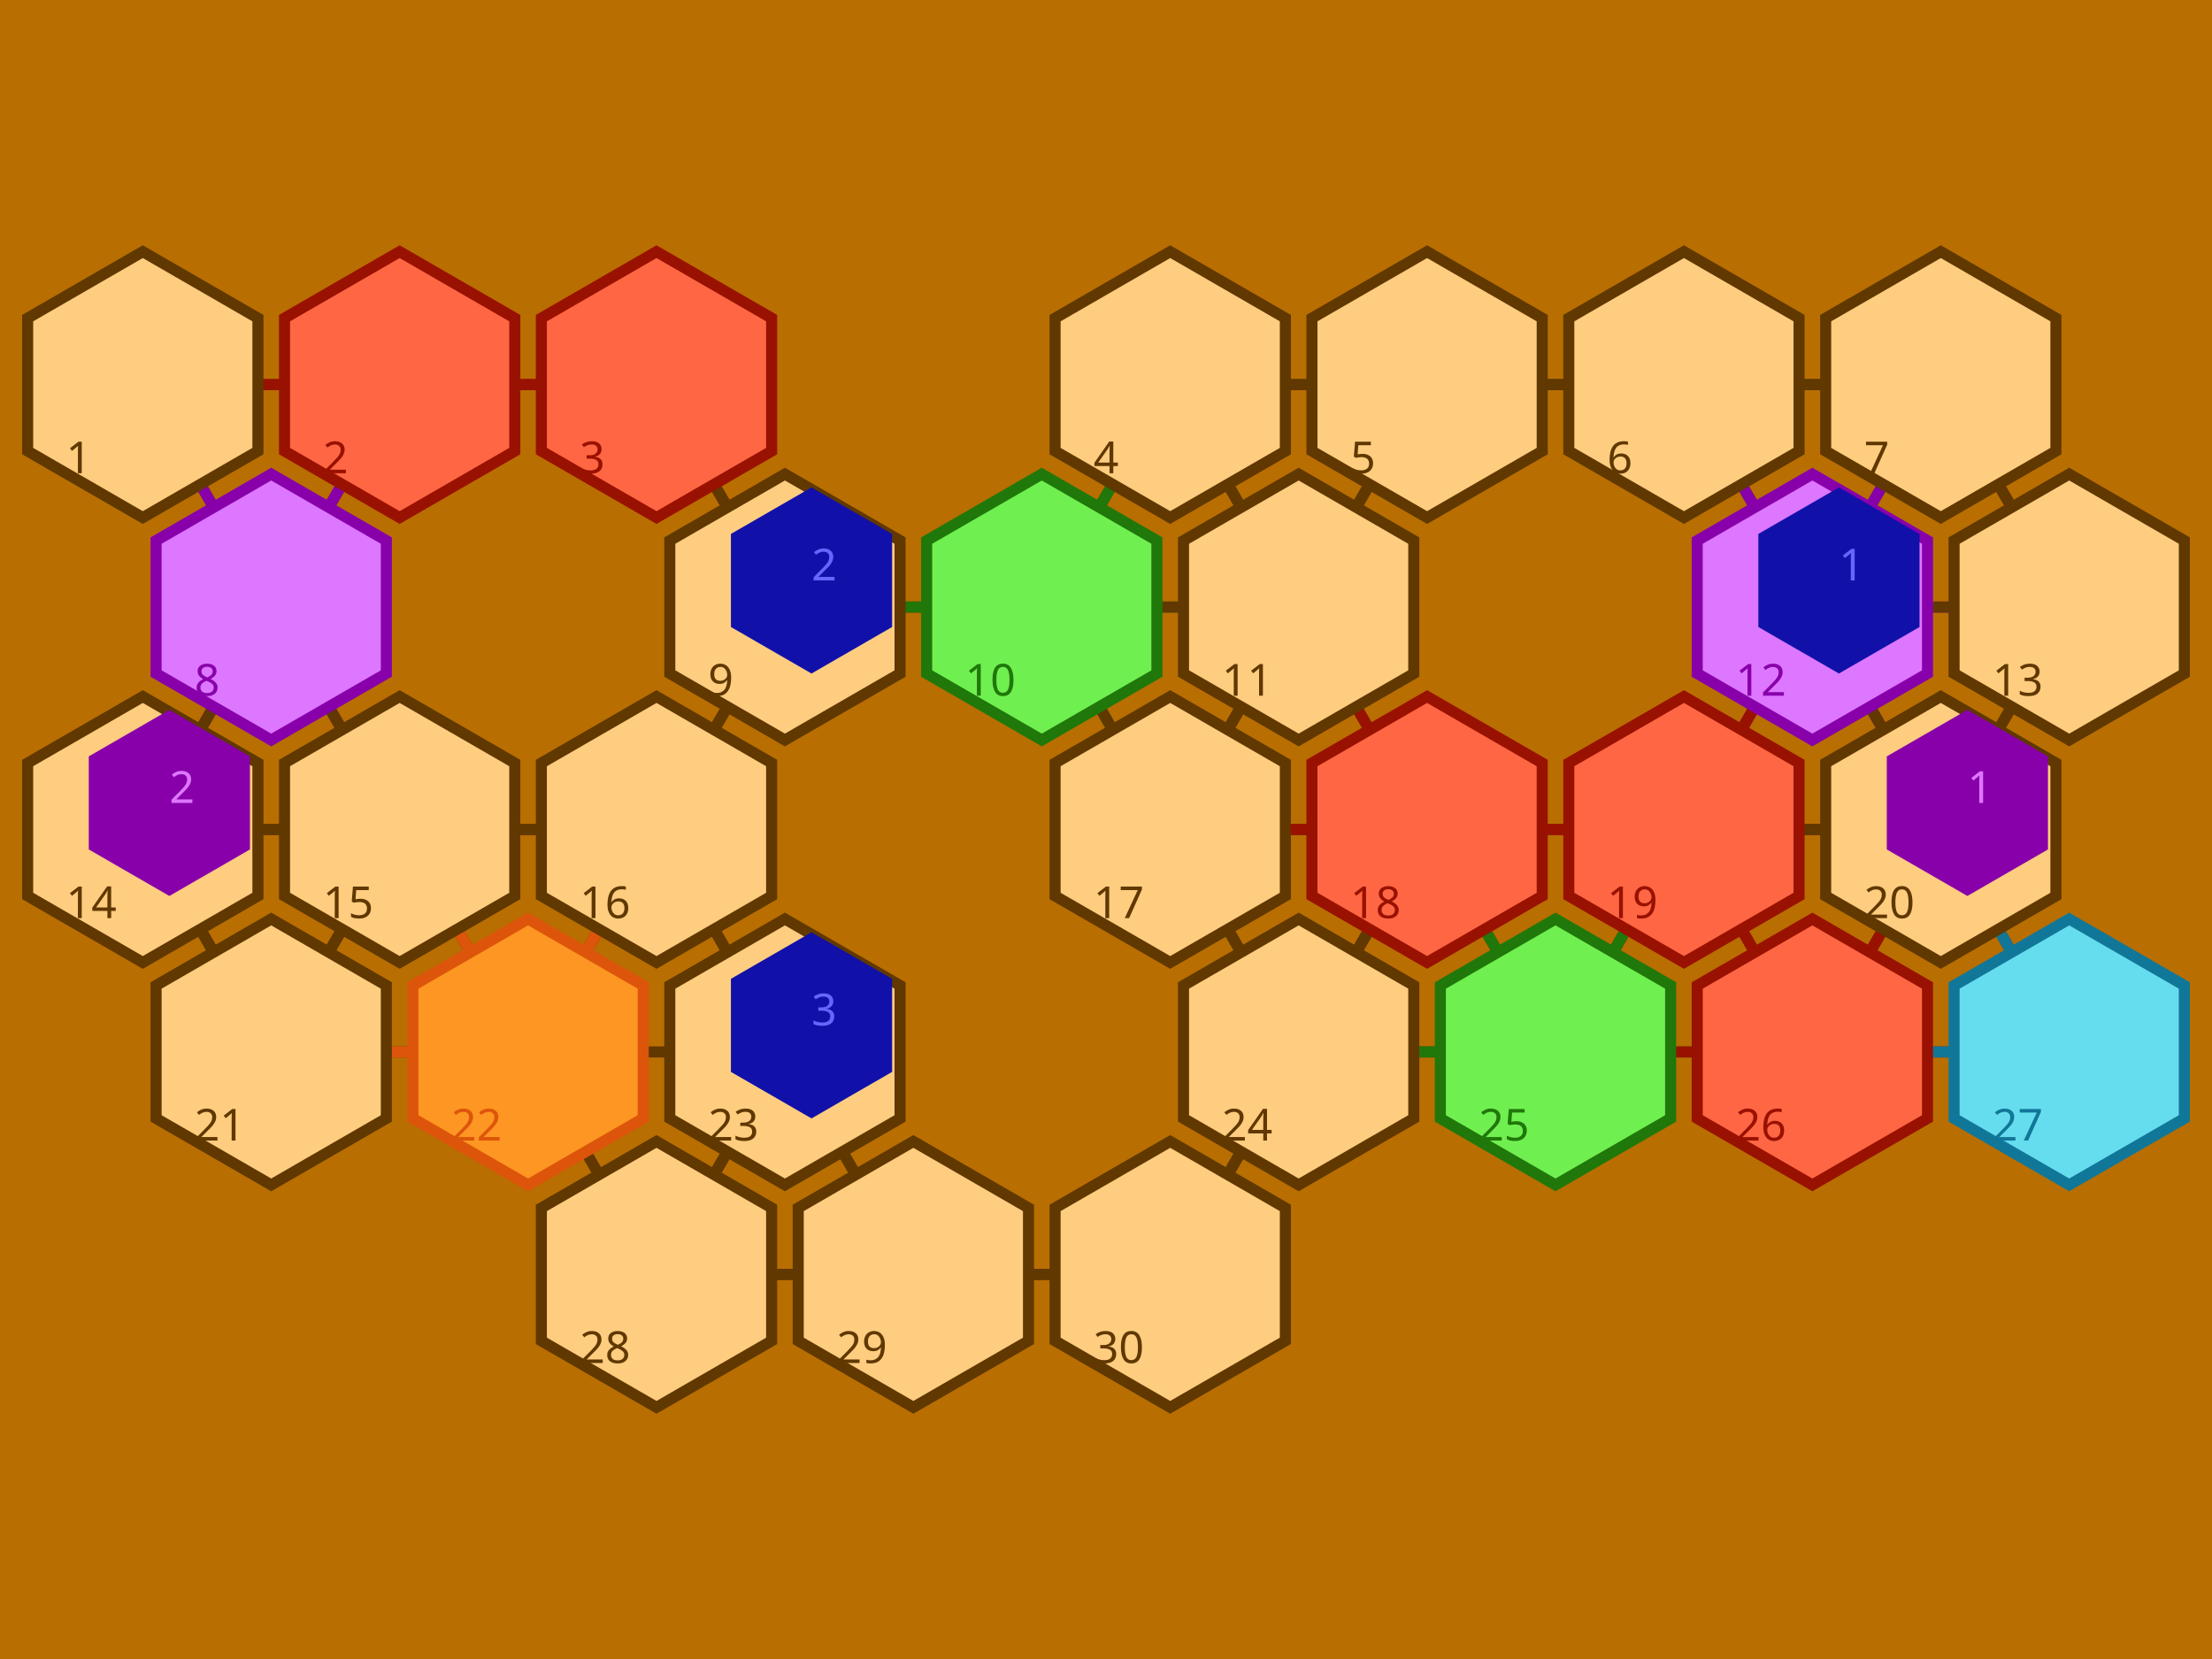
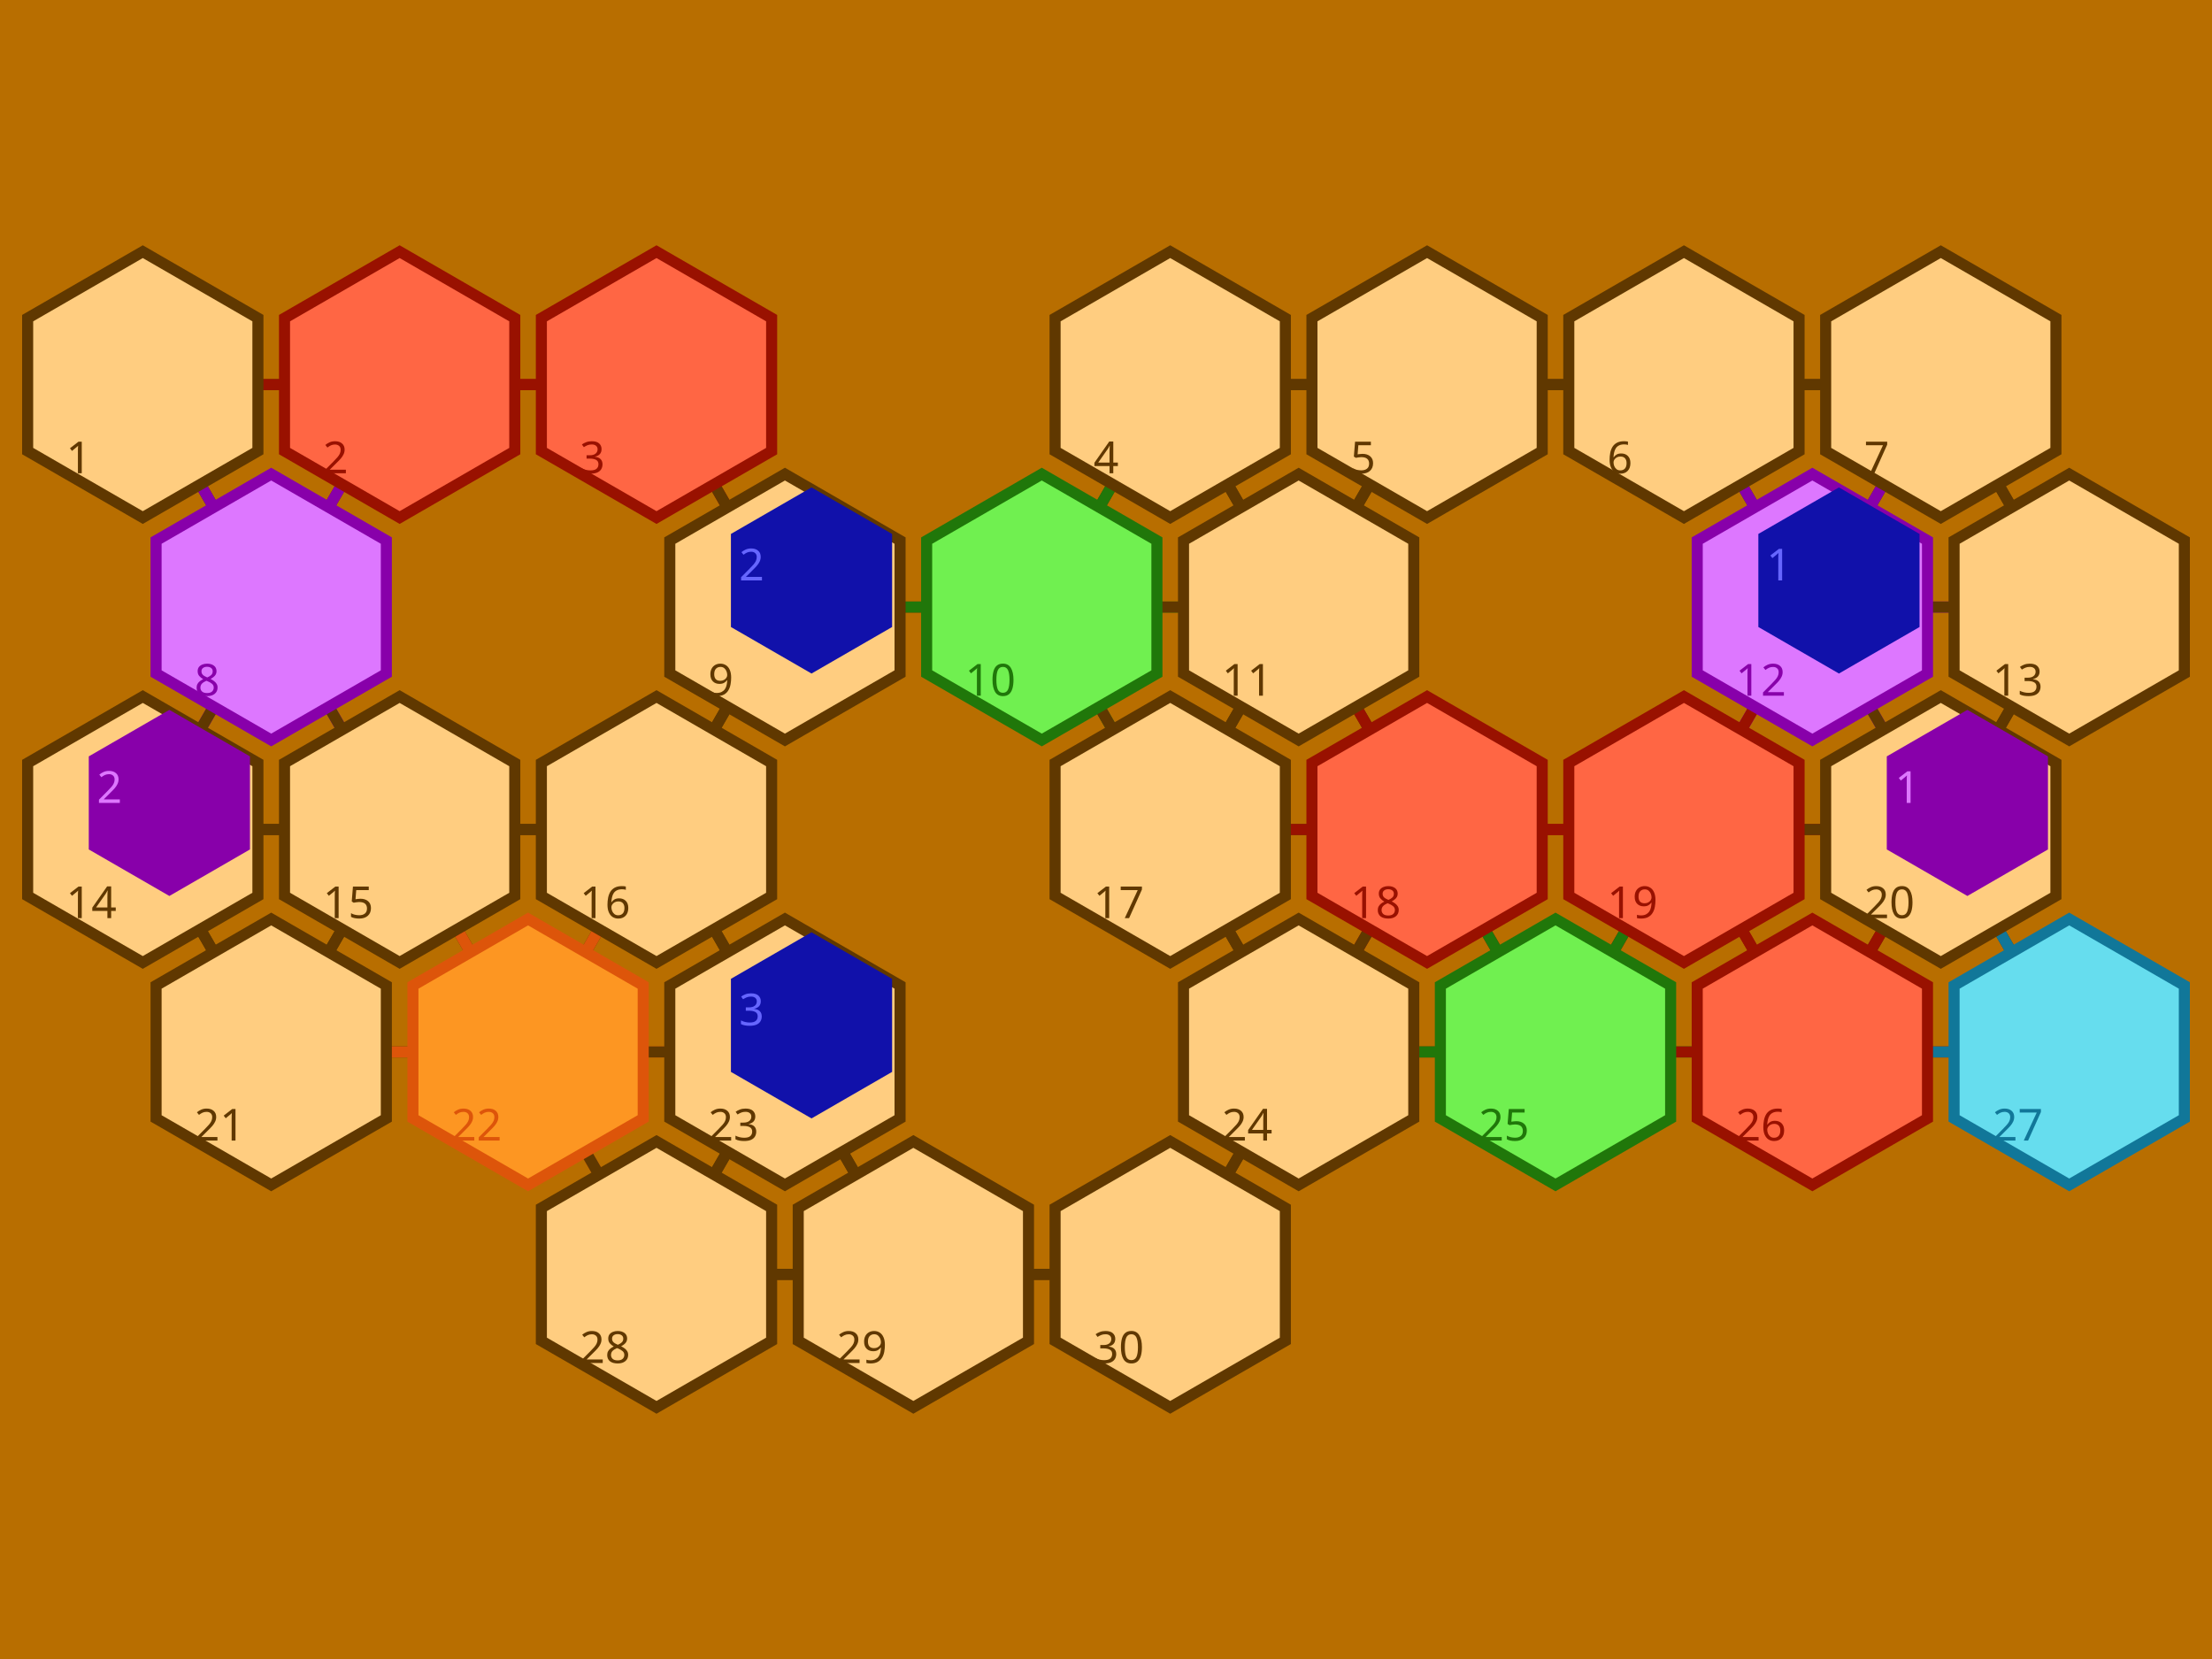
<svg width="800" height="600">
  <polygon points="0,0 0,600 800,600 800,0" fill="#b86e00" />
  <circle r="4" cx="51.64" cy="139.099" fill="#603800" />
  <circle r="4" cx="144.536" cy="139.099" fill="#991100" />
  <circle r="4" cx="237.432" cy="139.099" fill="#991100" />
  <circle r="4" cx="423.224" cy="139.099" fill="#603800" />
  <circle r="4" cx="516.12" cy="139.099" fill="#603800" />
  <circle r="4" cx="609.016" cy="139.099" fill="#603800" />
  <circle r="4" cx="701.912" cy="139.099" fill="#603800" />
  <circle r="4" cx="98.088" cy="219.55" fill="#8800aa" />
  <circle r="4" cx="283.88" cy="219.55" fill="#603800" />
  <circle r="4" cx="376.776" cy="219.55" fill="#20770a" />
  <circle r="4" cx="469.672" cy="219.55" fill="#603800" />
  <circle r="4" cx="655.464" cy="219.55" fill="#8800aa" />
  <circle r="4" cx="748.36" cy="219.55" fill="#603800" />
  <circle r="4" cx="51.64" cy="300.0" fill="#603800" />
  <circle r="4" cx="144.536" cy="300.0" fill="#603800" />
  <circle r="4" cx="237.432" cy="300.0" fill="#603800" />
  <circle r="4" cx="423.224" cy="300.0" fill="#603800" />
  <circle r="4" cx="516.12" cy="300.0" fill="#991100" />
  <circle r="4" cx="609.016" cy="300.0" fill="#991100" />
  <circle r="4" cx="701.912" cy="300.0" fill="#603800" />
  <circle r="4" cx="98.088" cy="380.45" fill="#603800" />
  <circle r="4" cx="190.984" cy="380.45" fill="#dd550a" />
  <circle r="4" cx="283.88" cy="380.45" fill="#603800" />
  <circle r="4" cx="469.672" cy="380.45" fill="#603800" />
  <circle r="4" cx="562.568" cy="380.45" fill="#20770a" />
  <circle r="4" cx="655.464" cy="380.45" fill="#991100" />
  <circle r="4" cx="748.36" cy="380.45" fill="#117799" />
  <circle r="4" cx="237.432" cy="460.901" fill="#603800" />
  <circle r="4" cx="330.328" cy="460.901" fill="#603800" />
  <circle r="4" cx="423.224" cy="460.901" fill="#603800" />
  <line x1="51.64" y1="139.099" x2="144.536" y2="139.099" style="stroke:#603800;stroke-width:4" />
  <line x1="51.64" y1="139.099" x2="98.088" y2="219.55" style="stroke:#603800;stroke-width:4" />
  <line x1="144.536" y1="139.099" x2="51.64" y2="139.099" style="stroke:#991100;stroke-width:4" />
  <line x1="144.536" y1="139.099" x2="237.432" y2="139.099" style="stroke:#991100;stroke-width:4" />
  <line x1="144.536" y1="139.099" x2="98.088" y2="219.55" style="stroke:#991100;stroke-width:4" />
  <line x1="237.432" y1="139.099" x2="144.536" y2="139.099" style="stroke:#991100;stroke-width:4" />
  <line x1="237.432" y1="139.099" x2="283.88" y2="219.55" style="stroke:#991100;stroke-width:4" />
  <line x1="423.224" y1="139.099" x2="516.12" y2="139.099" style="stroke:#603800;stroke-width:4" />
  <line x1="423.224" y1="139.099" x2="376.776" y2="219.55" style="stroke:#603800;stroke-width:4" />
  <line x1="423.224" y1="139.099" x2="469.672" y2="219.55" style="stroke:#603800;stroke-width:4" />
  <line x1="516.12" y1="139.099" x2="423.224" y2="139.099" style="stroke:#603800;stroke-width:4" />
  <line x1="516.12" y1="139.099" x2="609.016" y2="139.099" style="stroke:#603800;stroke-width:4" />
  <line x1="516.12" y1="139.099" x2="469.672" y2="219.55" style="stroke:#603800;stroke-width:4" />
  <line x1="609.016" y1="139.099" x2="516.12" y2="139.099" style="stroke:#603800;stroke-width:4" />
  <line x1="609.016" y1="139.099" x2="701.912" y2="139.099" style="stroke:#603800;stroke-width:4" />
  <line x1="609.016" y1="139.099" x2="655.464" y2="219.55" style="stroke:#603800;stroke-width:4" />
  <line x1="701.912" y1="139.099" x2="609.016" y2="139.099" style="stroke:#603800;stroke-width:4" />
  <line x1="701.912" y1="139.099" x2="655.464" y2="219.55" style="stroke:#603800;stroke-width:4" />
  <line x1="701.912" y1="139.099" x2="748.36" y2="219.55" style="stroke:#603800;stroke-width:4" />
  <line x1="98.088" y1="219.55" x2="51.64" y2="139.099" style="stroke:#8800aa;stroke-width:4" />
  <line x1="98.088" y1="219.55" x2="144.536" y2="139.099" style="stroke:#8800aa;stroke-width:4" />
  <line x1="98.088" y1="219.55" x2="51.64" y2="300.0" style="stroke:#8800aa;stroke-width:4" />
  <line x1="98.088" y1="219.55" x2="144.536" y2="300.0" style="stroke:#8800aa;stroke-width:4" />
  <line x1="283.88" y1="219.55" x2="237.432" y2="139.099" style="stroke:#603800;stroke-width:4" />
  <line x1="283.88" y1="219.55" x2="376.776" y2="219.55" style="stroke:#603800;stroke-width:4" />
  <line x1="283.88" y1="219.55" x2="237.432" y2="300.0" style="stroke:#603800;stroke-width:4" />
  <line x1="376.776" y1="219.55" x2="423.224" y2="139.099" style="stroke:#20770a;stroke-width:4" />
  <line x1="376.776" y1="219.55" x2="283.88" y2="219.55" style="stroke:#20770a;stroke-width:4" />
  <line x1="376.776" y1="219.55" x2="469.672" y2="219.55" style="stroke:#20770a;stroke-width:4" />
  <line x1="376.776" y1="219.55" x2="423.224" y2="300.0" style="stroke:#20770a;stroke-width:4" />
  <line x1="469.672" y1="219.55" x2="423.224" y2="139.099" style="stroke:#603800;stroke-width:4" />
  <line x1="469.672" y1="219.55" x2="516.12" y2="139.099" style="stroke:#603800;stroke-width:4" />
  <line x1="469.672" y1="219.55" x2="376.776" y2="219.55" style="stroke:#603800;stroke-width:4" />
  <line x1="469.672" y1="219.55" x2="423.224" y2="300.0" style="stroke:#603800;stroke-width:4" />
  <line x1="469.672" y1="219.55" x2="516.12" y2="300.0" style="stroke:#603800;stroke-width:4" />
  <line x1="655.464" y1="219.55" x2="609.016" y2="139.099" style="stroke:#8800aa;stroke-width:4" />
  <line x1="655.464" y1="219.55" x2="701.912" y2="139.099" style="stroke:#8800aa;stroke-width:4" />
  <line x1="655.464" y1="219.55" x2="748.36" y2="219.55" style="stroke:#8800aa;stroke-width:4" />
  <line x1="655.464" y1="219.55" x2="609.016" y2="300.0" style="stroke:#8800aa;stroke-width:4" />
  <line x1="655.464" y1="219.55" x2="701.912" y2="300.0" style="stroke:#8800aa;stroke-width:4" />
  <line x1="748.36" y1="219.55" x2="701.912" y2="139.099" style="stroke:#603800;stroke-width:4" />
  <line x1="748.36" y1="219.55" x2="655.464" y2="219.55" style="stroke:#603800;stroke-width:4" />
  <line x1="748.36" y1="219.55" x2="701.912" y2="300.0" style="stroke:#603800;stroke-width:4" />
  <line x1="51.64" y1="300.0" x2="98.088" y2="219.55" style="stroke:#603800;stroke-width:4" />
  <line x1="51.64" y1="300.0" x2="144.536" y2="300.0" style="stroke:#603800;stroke-width:4" />
  <line x1="51.64" y1="300.0" x2="98.088" y2="380.45" style="stroke:#603800;stroke-width:4" />
  <line x1="144.536" y1="300.0" x2="98.088" y2="219.55" style="stroke:#603800;stroke-width:4" />
  <line x1="144.536" y1="300.0" x2="51.64" y2="300.0" style="stroke:#603800;stroke-width:4" />
  <line x1="144.536" y1="300.0" x2="237.432" y2="300.0" style="stroke:#603800;stroke-width:4" />
  <line x1="144.536" y1="300.0" x2="98.088" y2="380.45" style="stroke:#603800;stroke-width:4" />
  <line x1="144.536" y1="300.0" x2="190.984" y2="380.45" style="stroke:#603800;stroke-width:4" />
  <line x1="237.432" y1="300.0" x2="283.88" y2="219.55" style="stroke:#603800;stroke-width:4" />
  <line x1="237.432" y1="300.0" x2="144.536" y2="300.0" style="stroke:#603800;stroke-width:4" />
  <line x1="237.432" y1="300.0" x2="190.984" y2="380.45" style="stroke:#603800;stroke-width:4" />
  <line x1="237.432" y1="300.0" x2="283.88" y2="380.45" style="stroke:#603800;stroke-width:4" />
  <line x1="423.224" y1="300.0" x2="376.776" y2="219.55" style="stroke:#603800;stroke-width:4" />
  <line x1="423.224" y1="300.0" x2="469.672" y2="219.55" style="stroke:#603800;stroke-width:4" />
  <line x1="423.224" y1="300.0" x2="516.12" y2="300.0" style="stroke:#603800;stroke-width:4" />
  <line x1="423.224" y1="300.0" x2="469.672" y2="380.45" style="stroke:#603800;stroke-width:4" />
  <line x1="516.12" y1="300.0" x2="469.672" y2="219.55" style="stroke:#991100;stroke-width:4" />
  <line x1="516.12" y1="300.0" x2="423.224" y2="300.0" style="stroke:#991100;stroke-width:4" />
  <line x1="516.12" y1="300.0" x2="609.016" y2="300.0" style="stroke:#991100;stroke-width:4" />
  <line x1="516.12" y1="300.0" x2="469.672" y2="380.45" style="stroke:#991100;stroke-width:4" />
  <line x1="516.12" y1="300.0" x2="562.568" y2="380.45" style="stroke:#991100;stroke-width:4" />
  <line x1="609.016" y1="300.0" x2="655.464" y2="219.55" style="stroke:#991100;stroke-width:4" />
  <line x1="609.016" y1="300.0" x2="516.12" y2="300.0" style="stroke:#991100;stroke-width:4" />
  <line x1="609.016" y1="300.0" x2="701.912" y2="300.0" style="stroke:#991100;stroke-width:4" />
  <line x1="609.016" y1="300.0" x2="562.568" y2="380.45" style="stroke:#991100;stroke-width:4" />
  <line x1="609.016" y1="300.0" x2="655.464" y2="380.45" style="stroke:#991100;stroke-width:4" />
  <line x1="701.912" y1="300.0" x2="655.464" y2="219.55" style="stroke:#603800;stroke-width:4" />
  <line x1="701.912" y1="300.0" x2="748.36" y2="219.55" style="stroke:#603800;stroke-width:4" />
  <line x1="701.912" y1="300.0" x2="609.016" y2="300.0" style="stroke:#603800;stroke-width:4" />
  <line x1="701.912" y1="300.0" x2="655.464" y2="380.45" style="stroke:#603800;stroke-width:4" />
  <line x1="701.912" y1="300.0" x2="748.36" y2="380.45" style="stroke:#603800;stroke-width:4" />
  <line x1="98.088" y1="380.45" x2="51.64" y2="300.0" style="stroke:#603800;stroke-width:4" />
  <line x1="98.088" y1="380.45" x2="144.536" y2="300.0" style="stroke:#603800;stroke-width:4" />
  <line x1="98.088" y1="380.45" x2="190.984" y2="380.45" style="stroke:#603800;stroke-width:4" />
  <line x1="190.984" y1="380.45" x2="144.536" y2="300.0" style="stroke:#dd550a;stroke-width:4" />
  <line x1="190.984" y1="380.45" x2="237.432" y2="300.0" style="stroke:#dd550a;stroke-width:4" />
  <line x1="190.984" y1="380.45" x2="98.088" y2="380.45" style="stroke:#dd550a;stroke-width:4" />
  <line x1="190.984" y1="380.45" x2="283.88" y2="380.45" style="stroke:#dd550a;stroke-width:4" />
  <line x1="190.984" y1="380.45" x2="237.432" y2="460.901" style="stroke:#dd550a;stroke-width:4" />
  <line x1="283.88" y1="380.45" x2="237.432" y2="300.0" style="stroke:#603800;stroke-width:4" />
  <line x1="283.88" y1="380.45" x2="190.984" y2="380.45" style="stroke:#603800;stroke-width:4" />
  <line x1="283.88" y1="380.45" x2="237.432" y2="460.901" style="stroke:#603800;stroke-width:4" />
  <line x1="283.88" y1="380.45" x2="330.328" y2="460.901" style="stroke:#603800;stroke-width:4" />
  <line x1="469.672" y1="380.45" x2="423.224" y2="300.0" style="stroke:#603800;stroke-width:4" />
  <line x1="469.672" y1="380.45" x2="516.12" y2="300.0" style="stroke:#603800;stroke-width:4" />
  <line x1="469.672" y1="380.45" x2="562.568" y2="380.45" style="stroke:#603800;stroke-width:4" />
  <line x1="469.672" y1="380.45" x2="423.224" y2="460.901" style="stroke:#603800;stroke-width:4" />
  <line x1="562.568" y1="380.45" x2="516.12" y2="300.0" style="stroke:#20770a;stroke-width:4" />
  <line x1="562.568" y1="380.45" x2="609.016" y2="300.0" style="stroke:#20770a;stroke-width:4" />
  <line x1="562.568" y1="380.45" x2="469.672" y2="380.45" style="stroke:#20770a;stroke-width:4" />
  <line x1="562.568" y1="380.45" x2="655.464" y2="380.45" style="stroke:#20770a;stroke-width:4" />
  <line x1="655.464" y1="380.45" x2="609.016" y2="300.0" style="stroke:#991100;stroke-width:4" />
  <line x1="655.464" y1="380.45" x2="701.912" y2="300.0" style="stroke:#991100;stroke-width:4" />
  <line x1="655.464" y1="380.45" x2="562.568" y2="380.45" style="stroke:#991100;stroke-width:4" />
  <line x1="655.464" y1="380.45" x2="748.36" y2="380.45" style="stroke:#991100;stroke-width:4" />
  <line x1="748.36" y1="380.45" x2="701.912" y2="300.0" style="stroke:#117799;stroke-width:4" />
  <line x1="748.36" y1="380.45" x2="655.464" y2="380.45" style="stroke:#117799;stroke-width:4" />
  <line x1="237.432" y1="460.901" x2="190.984" y2="380.45" style="stroke:#603800;stroke-width:4" />
  <line x1="237.432" y1="460.901" x2="283.88" y2="380.45" style="stroke:#603800;stroke-width:4" />
  <line x1="237.432" y1="460.901" x2="330.328" y2="460.901" style="stroke:#603800;stroke-width:4" />
  <line x1="330.328" y1="460.901" x2="283.88" y2="380.45" style="stroke:#603800;stroke-width:4" />
  <line x1="330.328" y1="460.901" x2="237.432" y2="460.901" style="stroke:#603800;stroke-width:4" />
  <line x1="330.328" y1="460.901" x2="423.224" y2="460.901" style="stroke:#603800;stroke-width:4" />
  <line x1="423.224" y1="460.901" x2="469.672" y2="380.45" style="stroke:#603800;stroke-width:4" />
  <line x1="423.224" y1="460.901" x2="330.328" y2="460.901" style="stroke:#603800;stroke-width:4" />
  <polygon points="10.0,163.14 10.0,115.059 51.64,91.018 93.28,115.059 93.28,163.14 51.64,187.181" style="fill:#ffcd80;stroke:#603800;stroke-width:4" />
  <polygon points="102.896,163.14 102.896,115.059 144.536,91.018 186.176,115.059 186.176,163.14 144.536,187.181" style="fill:#ff6644;stroke:#991100;stroke-width:4" />
  <polygon points="195.792,163.14 195.792,115.059 237.432,91.018 279.072,115.059 279.072,163.14 237.432,187.181" style="fill:#ff6644;stroke:#991100;stroke-width:4" />
  <polygon points="381.584,163.14 381.584,115.059 423.224,91.018 464.864,115.059 464.864,163.14 423.224,187.181" style="fill:#ffcd80;stroke:#603800;stroke-width:4" />
  <polygon points="474.48,163.14 474.48,115.059 516.12,91.018 557.76,115.059 557.76,163.14 516.12,187.181" style="fill:#ffcd80;stroke:#603800;stroke-width:4" />
  <polygon points="567.376,163.14 567.376,115.059 609.016,91.018 650.656,115.059 650.656,163.14 609.016,187.181" style="fill:#ffcd80;stroke:#603800;stroke-width:4" />
  <polygon points="660.272,163.14 660.272,115.059 701.912,91.018 743.552,115.059 743.552,163.14 701.912,187.181" style="fill:#ffcd80;stroke:#603800;stroke-width:4" />
  <polygon points="56.448,243.59 56.448,195.509 98.088,171.468 139.728,195.509 139.728,243.59 98.088,267.631" style="fill:#dd77ff;stroke:#8800aa;stroke-width:4" />
  <polygon points="242.24,243.59 242.24,195.509 283.88,171.468 325.52,195.509 325.52,243.59 283.88,267.631" style="fill:#ffcd80;stroke:#603800;stroke-width:4" />
  <polygon points="335.136,243.59 335.136,195.509 376.776,171.468 418.416,195.509 418.416,243.59 376.776,267.631" style="fill:#70f050;stroke:#20770a;stroke-width:4" />
  <polygon points="428.032,243.59 428.032,195.509 469.672,171.468 511.312,195.509 511.312,243.59 469.672,267.631" style="fill:#ffcd80;stroke:#603800;stroke-width:4" />
  <polygon points="613.824,243.59 613.824,195.509 655.464,171.468 697.104,195.509 697.104,243.59 655.464,267.631" style="fill:#dd77ff;stroke:#8800aa;stroke-width:4" />
  <polygon points="706.72,243.59 706.72,195.509 748.36,171.468 790.0,195.509 790.0,243.59 748.36,267.631" style="fill:#ffcd80;stroke:#603800;stroke-width:4" />
  <polygon points="10.0,324.041 10.0,275.959 51.64,251.918 93.28,275.959 93.28,324.041 51.64,348.082" style="fill:#ffcd80;stroke:#603800;stroke-width:4" />
  <polygon points="102.896,324.041 102.896,275.959 144.536,251.918 186.176,275.959 186.176,324.041 144.536,348.082" style="fill:#ffcd80;stroke:#603800;stroke-width:4" />
  <polygon points="195.792,324.041 195.792,275.959 237.432,251.918 279.072,275.959 279.072,324.041 237.432,348.082" style="fill:#ffcd80;stroke:#603800;stroke-width:4" />
  <polygon points="381.584,324.041 381.584,275.959 423.224,251.918 464.864,275.959 464.864,324.041 423.224,348.082" style="fill:#ffcd80;stroke:#603800;stroke-width:4" />
  <polygon points="474.48,324.041 474.48,275.959 516.12,251.918 557.76,275.959 557.76,324.041 516.12,348.082" style="fill:#ff6644;stroke:#991100;stroke-width:4" />
  <polygon points="567.376,324.041 567.376,275.959 609.016,251.918 650.656,275.959 650.656,324.041 609.016,348.082" style="fill:#ff6644;stroke:#991100;stroke-width:4" />
  <polygon points="660.272,324.041 660.272,275.959 701.912,251.918 743.552,275.959 743.552,324.041 701.912,348.082" style="fill:#ffcd80;stroke:#603800;stroke-width:4" />
  <polygon points="56.448,404.491 56.448,356.41 98.088,332.369 139.728,356.41 139.728,404.491 98.088,428.532" style="fill:#ffcd80;stroke:#603800;stroke-width:4" />
  <polygon points="149.344,404.491 149.344,356.41 190.984,332.369 232.624,356.41 232.624,404.491 190.984,428.532" style="fill:#fd9622;stroke:#dd550a;stroke-width:4" />
  <polygon points="242.24,404.491 242.24,356.41 283.88,332.369 325.52,356.41 325.52,404.491 283.88,428.532" style="fill:#ffcd80;stroke:#603800;stroke-width:4" />
  <polygon points="428.032,404.491 428.032,356.41 469.672,332.369 511.312,356.41 511.312,404.491 469.672,428.532" style="fill:#ffcd80;stroke:#603800;stroke-width:4" />
  <polygon points="520.928,404.491 520.928,356.41 562.568,332.369 604.208,356.41 604.208,404.491 562.568,428.532" style="fill:#70f050;stroke:#20770a;stroke-width:4" />
  <polygon points="613.824,404.491 613.824,356.41 655.464,332.369 697.104,356.41 697.104,404.491 655.464,428.532" style="fill:#ff6644;stroke:#991100;stroke-width:4" />
  <polygon points="706.72,404.491 706.72,356.41 748.36,332.369 790.0,356.41 790.0,404.491 748.36,428.532" style="fill:#66ddee;stroke:#117799;stroke-width:4" />
  <polygon points="195.792,484.941 195.792,436.86 237.432,412.819 279.072,436.86 279.072,484.941 237.432,508.982" style="fill:#ffcd80;stroke:#603800;stroke-width:4" />
  <polygon points="288.688,484.941 288.688,436.86 330.328,412.819 371.968,436.86 371.968,484.941 330.328,508.982" style="fill:#ffcd80;stroke:#603800;stroke-width:4" />
  <polygon points="381.584,484.941 381.584,436.86 423.224,412.819 464.864,436.86 464.864,484.941 423.224,508.982" style="fill:#ffcd80;stroke:#603800;stroke-width:4" />
  <text x="23.88" y="171.154" fill="#603800" font-family="Verdana" font-size="16">1</text>" /&gt;
<text x="116.776" y="171.154" fill="#991100" font-family="Verdana" font-size="16">2</text>" /&gt;
<text x="209.672" y="171.154" fill="#991100" font-family="Verdana" font-size="16">3</text>" /&gt;
<text x="395.464" y="171.154" fill="#603800" font-family="Verdana" font-size="16">4</text>" /&gt;
<text x="488.36" y="171.154" fill="#603800" font-family="Verdana" font-size="16">5</text>" /&gt;
<text x="581.256" y="171.154" fill="#603800" font-family="Verdana" font-size="16">6</text>" /&gt;
<text x="674.152" y="171.154" fill="#603800" font-family="Verdana" font-size="16">7</text>" /&gt;
<text x="70.328" y="251.604" fill="#8800aa" font-family="Verdana" font-size="16">8</text>" /&gt;
<text x="256.12" y="251.604" fill="#603800" font-family="Verdana" font-size="16">9</text>" /&gt;
<text x="349.016" y="251.604" fill="#20770a" font-family="Verdana" font-size="16">10</text>" /&gt;
<text x="441.912" y="251.604" fill="#603800" font-family="Verdana" font-size="16">11</text>" /&gt;
<text x="627.704" y="251.604" fill="#8800aa" font-family="Verdana" font-size="16">12</text>" /&gt;
<text x="720.6" y="251.604" fill="#603800" font-family="Verdana" font-size="16">13</text>" /&gt;
<text x="23.88" y="332.054" fill="#603800" font-family="Verdana" font-size="16">14</text>" /&gt;
<text x="116.776" y="332.054" fill="#603800" font-family="Verdana" font-size="16">15</text>" /&gt;
<text x="209.672" y="332.054" fill="#603800" font-family="Verdana" font-size="16">16</text>" /&gt;
<text x="395.464" y="332.054" fill="#603800" font-family="Verdana" font-size="16">17</text>" /&gt;
<text x="488.36" y="332.054" fill="#991100" font-family="Verdana" font-size="16">18</text>" /&gt;
<text x="581.256" y="332.054" fill="#991100" font-family="Verdana" font-size="16">19</text>" /&gt;
<text x="674.152" y="332.054" fill="#603800" font-family="Verdana" font-size="16">20</text>" /&gt;
<text x="70.328" y="412.505" fill="#603800" font-family="Verdana" font-size="16">21</text>" /&gt;
<text x="163.224" y="412.505" fill="#dd550a" font-family="Verdana" font-size="16">22</text>" /&gt;
<text x="256.12" y="412.505" fill="#603800" font-family="Verdana" font-size="16">23</text>" /&gt;
<text x="441.912" y="412.505" fill="#603800" font-family="Verdana" font-size="16">24</text>" /&gt;
<text x="534.808" y="412.505" fill="#20770a" font-family="Verdana" font-size="16">25</text>" /&gt;
<text x="627.704" y="412.505" fill="#991100" font-family="Verdana" font-size="16">26</text>" /&gt;
<text x="720.6" y="412.505" fill="#117799" font-family="Verdana" font-size="16">27</text>" /&gt;
<text x="209.672" y="492.955" fill="#603800" font-family="Verdana" font-size="16">28</text>" /&gt;
<text x="302.568" y="492.955" fill="#603800" font-family="Verdana" font-size="16">29</text>" /&gt;
<text x="395.464" y="492.955" fill="#603800" font-family="Verdana" font-size="16">30</text>" /&gt;
<polygon points="264.348,226.762 264.348,193.105 293.496,176.276 322.644,193.105 322.644,226.762 293.496,243.59" fill="#1111aa" />
-   <text x="293.496" y="209.933" fill="#6666ff" font-family="Verdana" font-size="16">2</text>" /&gt;
+   <text x="267.263" y="209.933" fill="#6666ff" font-family="Verdana" font-size="16">2</text>" /&gt;
<polygon points="635.933,226.762 635.933,193.105 665.08,176.276 694.228,193.105 694.228,226.762 665.08,243.59" fill="#1111aa" />
-   <text x="665.08" y="209.933" fill="#6666ff" font-family="Verdana" font-size="16">1</text>" /&gt;
+   <text x="638.847" y="209.933" fill="#6666ff" font-family="Verdana" font-size="16">1</text>" /&gt;
<polygon points="32.108,307.212 32.108,273.555 61.256,256.727 90.404,273.555 90.404,307.212 61.256,324.041" fill="#8800aa" />
-   <text x="61.256" y="290.384" fill="#dd77ff" font-family="Verdana" font-size="16">2</text>" /&gt;
+   <text x="35.023" y="290.384" fill="#dd77ff" font-family="Verdana" font-size="16">2</text>" /&gt;
<polygon points="682.381,307.212 682.381,273.555 711.528,256.727 740.676,273.555 740.676,307.212 711.528,324.041" fill="#8800aa" />
-   <text x="711.528" y="290.384" fill="#dd77ff" font-family="Verdana" font-size="16">1</text>" /&gt;
+   <text x="685.295" y="290.384" fill="#dd77ff" font-family="Verdana" font-size="16">1</text>" /&gt;
<polygon points="264.348,387.663 264.348,354.005 293.496,337.177 322.644,354.005 322.644,387.663 293.496,404.491" fill="#1111aa" />
-   <text x="293.496" y="370.834" fill="#6666ff" font-family="Verdana" font-size="16">3</text>" /&gt;
+   <text x="267.263" y="370.834" fill="#6666ff" font-family="Verdana" font-size="16">3</text>" /&gt;
</svg>
